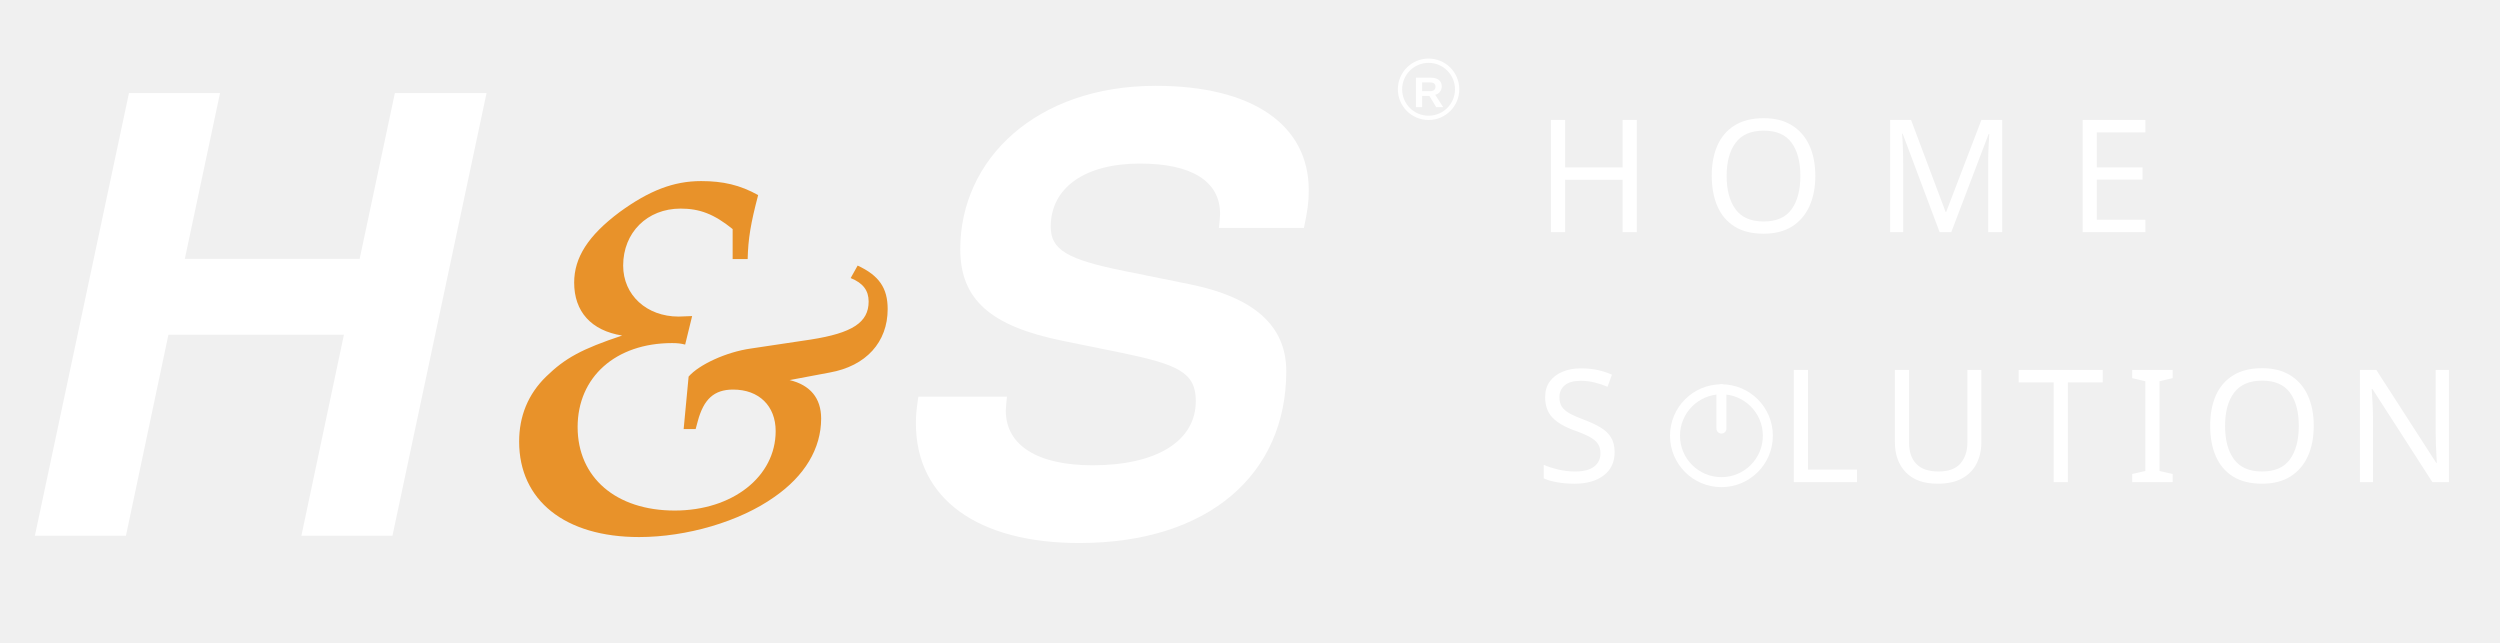
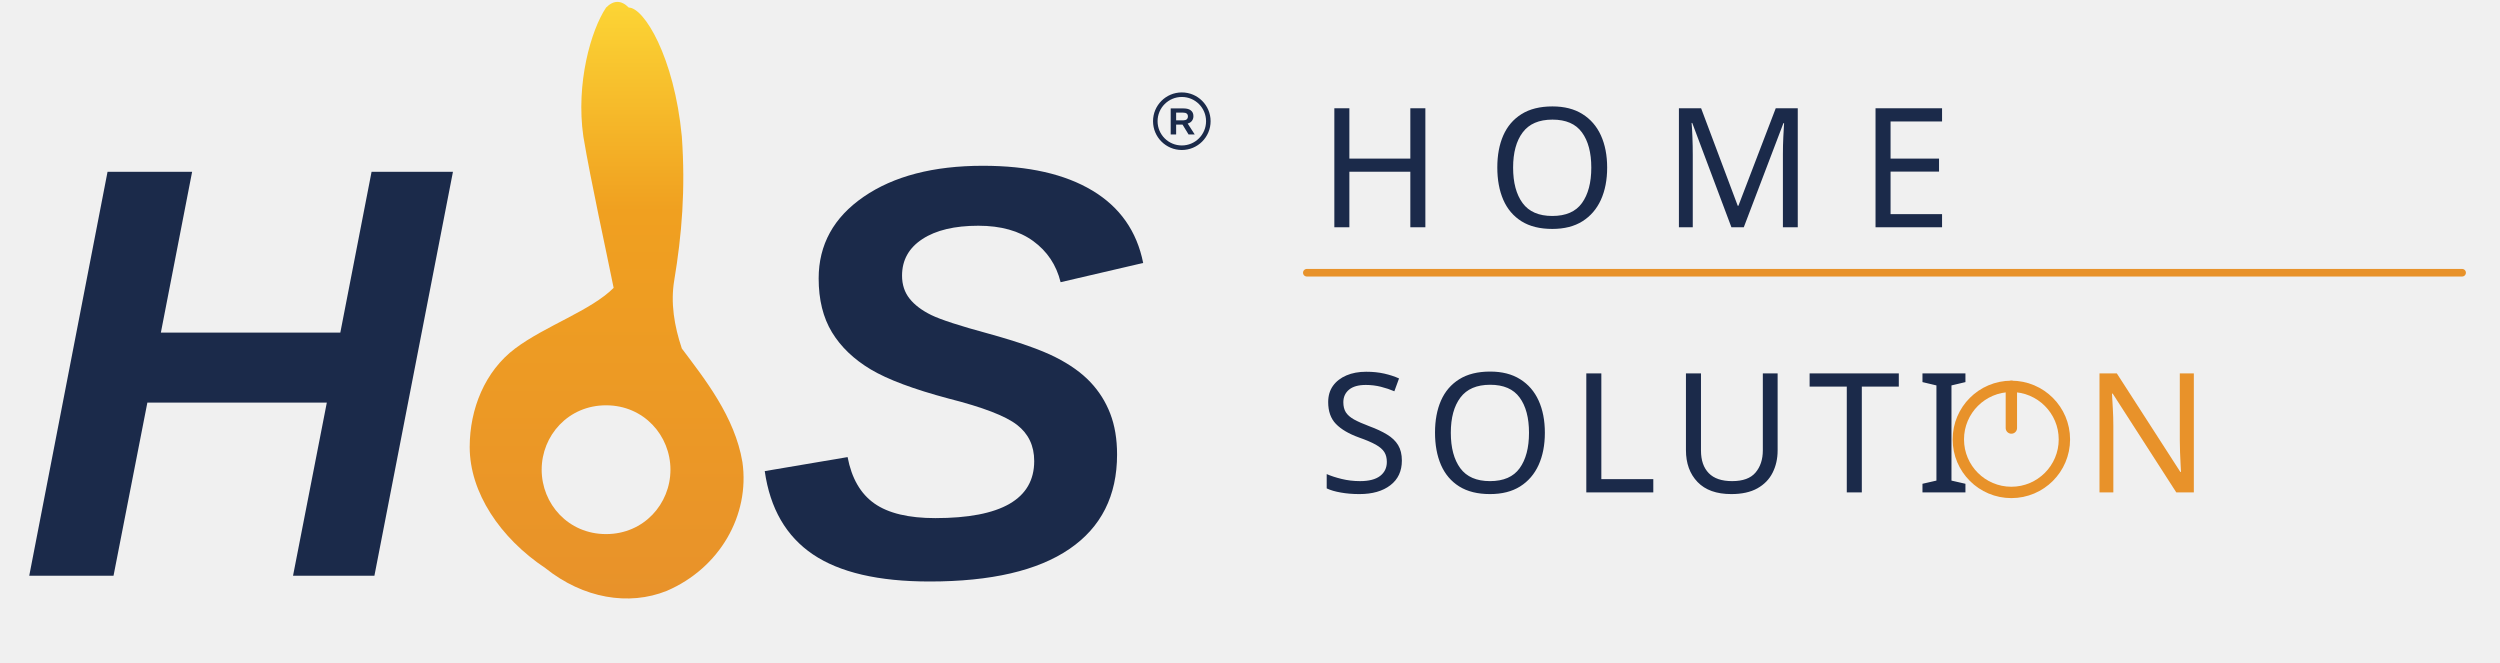
- <svg xmlns="http://www.w3.org/2000/svg" viewBox="0 0 700 180" width="700" height="180">
-   <text x="5" y="150" font-family="'Arial Black', 'Impact', 'Helvetica Neue', sans-serif" font-size="170" font-weight="900" font-style="italic" fill="#ffffff">H</text>
-   <text x="135" y="148" font-family="'Palatino Linotype', 'Book Antiqua', 'Palatino', 'Georgia', serif" font-size="140" font-weight="bold" font-style="italic" fill="#e8922a">&amp;</text>
-   <text x="250" y="150" font-family="'Arial Black', 'Impact', 'Helvetica Neue', sans-serif" font-size="170" font-weight="900" font-style="italic" fill="#ffffff">S</text>
-   <circle cx="400" cy="25" r="8" fill="none" stroke="#ffffff" stroke-width="1.2" />
-   <text x="400" y="30" text-anchor="middle" font-family="Arial, sans-serif" font-size="12" font-weight="bold" fill="#ffffff">R</text>
-   <text x="430" y="65" font-family="'Century Gothic', 'Montserrat', 'Trebuchet MS', sans-serif" font-size="44" font-weight="300" letter-spacing="14" fill="#ffffff">HOME</text>
-   <text x="430" y="135" font-family="'Century Gothic', 'Montserrat', 'Trebuchet MS', sans-serif" font-size="44" font-weight="300" letter-spacing="6" fill="#ffffff">S</text>
-   <g transform="translate(468, 108)">
-     <circle cx="14" cy="14" r="13" fill="none" stroke="#ffffff" stroke-width="2.8" />
-     <line x1="14" y1="1" x2="14" y2="12" stroke="#ffffff" stroke-width="2.8" stroke-linecap="round" />
+ <svg xmlns="http://www.w3.org/2000/svg" viewBox="0 0 660 175" width="660" height="175">
+   <defs>
+     <linearGradient id="goldGrad" x1="0.5" y1="0" x2="0.5" y2="1">
+       <stop offset="0%" stop-color="#fcd535" />
+       <stop offset="35%" stop-color="#f0a020" />
+       <stop offset="100%" stop-color="#e8922a" />
+     </linearGradient>
+   </defs>
+   <text x="5" y="152" font-family="'Arial Black', 'Helvetica Neue', Arial, sans-serif" font-size="155" font-weight="900" font-style="italic" fill="#1b2a4a">H</text>
+   <path d="     M 166,2     C 170,2 178,15 180,36     C 181,50 180,62 178,74     C 177,80 178,86 180,92     C 186,100 194,110 196,122     C 198,136 190,150 176,156     C 166,160 154,158 144,150     C 132,142 124,130 124,118     C 124,108 128,98 136,92     C 144,86 156,82 162,76     C 160,66 156,48 154,36     C 152,22 156,8 160,2     C 162,0 164,0 166,2     Z     M 160,107     C 150,107 143,115 143,124     C 143,133 150,141 160,141     C 170,141 177,133 177,124     C 177,115 170,107 160,107     Z   " fill="url(#goldGrad)" fill-rule="evenodd" />
+   <text x="200" y="152" font-family="'Arial Black', 'Helvetica Neue', Arial, sans-serif" font-size="155" font-weight="900" font-style="italic" fill="#1b2a4a">S</text>
+   <g transform="translate(312, 32)">
+     <circle cx="0" cy="0" r="7" fill="none" stroke="#1b2a4a" stroke-width="1.2" />
+     <text x="0" y="3.5" text-anchor="middle" font-family="Arial, sans-serif" font-size="10" font-weight="bold" fill="#1b2a4a">R</text>
  </g>
-   <text x="498" y="135" font-family="'Century Gothic', 'Montserrat', 'Trebuchet MS', sans-serif" font-size="44" font-weight="300" letter-spacing="6" fill="#ffffff">LUTION</text>
+   <line x1="345" y1="72" x2="650" y2="72" stroke="#e8922a" stroke-width="2" stroke-linecap="round" />
+   <text x="348" y="60" font-family="'Century Gothic', 'Futura', 'Montserrat', 'Trebuchet MS', sans-serif" font-size="44" font-weight="400" letter-spacing="12" fill="#1b2a4a">HOME</text>
+   <text x="348" y="130" font-family="'Century Gothic', 'Futura', 'Montserrat', 'Trebuchet MS', sans-serif" font-size="44" font-weight="400" letter-spacing="4" fill="#1b2a4a">SOLUTI</text>
+   <g transform="translate(516, 100)">
+     <circle cx="15" cy="16" r="14" fill="none" stroke="#e8922a" stroke-width="3" />
+     <line x1="15" y1="2" x2="15" y2="13" stroke="#e8922a" stroke-width="3" stroke-linecap="round" />
+   </g>
+   <text x="550" y="130" font-family="'Century Gothic', 'Futura', 'Montserrat', 'Trebuchet MS', sans-serif" font-size="44" font-weight="400" fill="#e8922a">N</text>
</svg>
